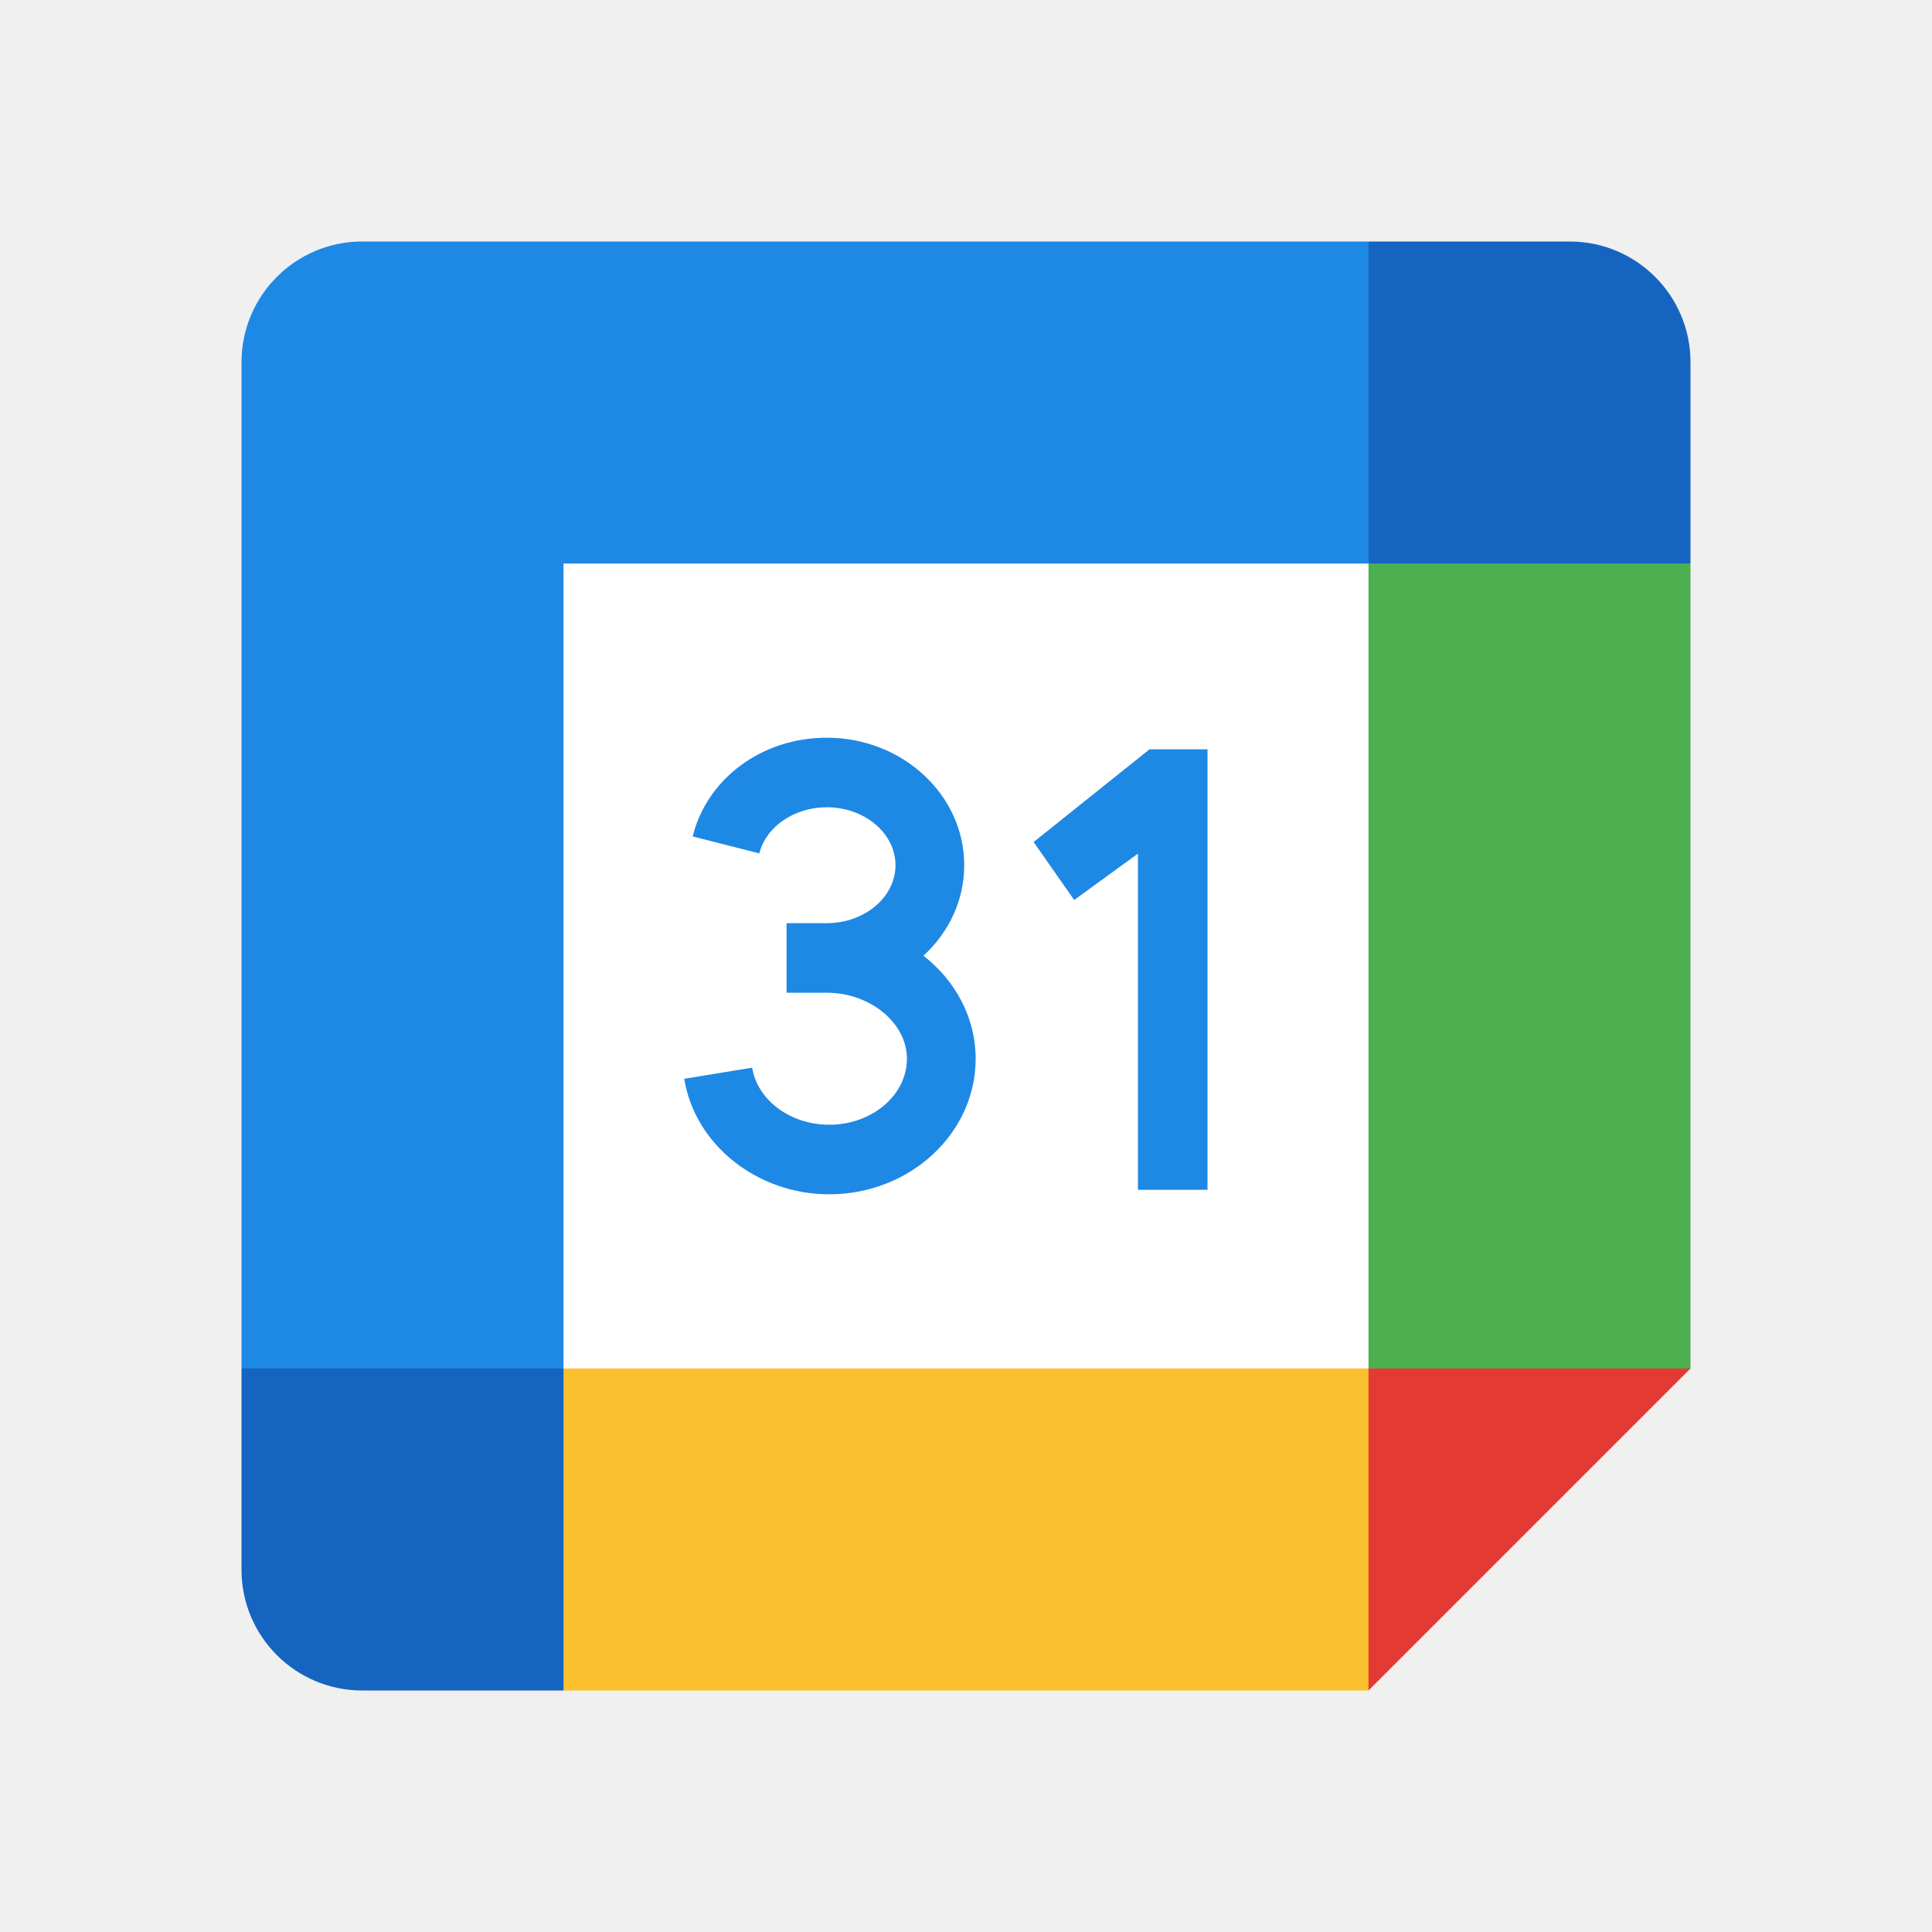
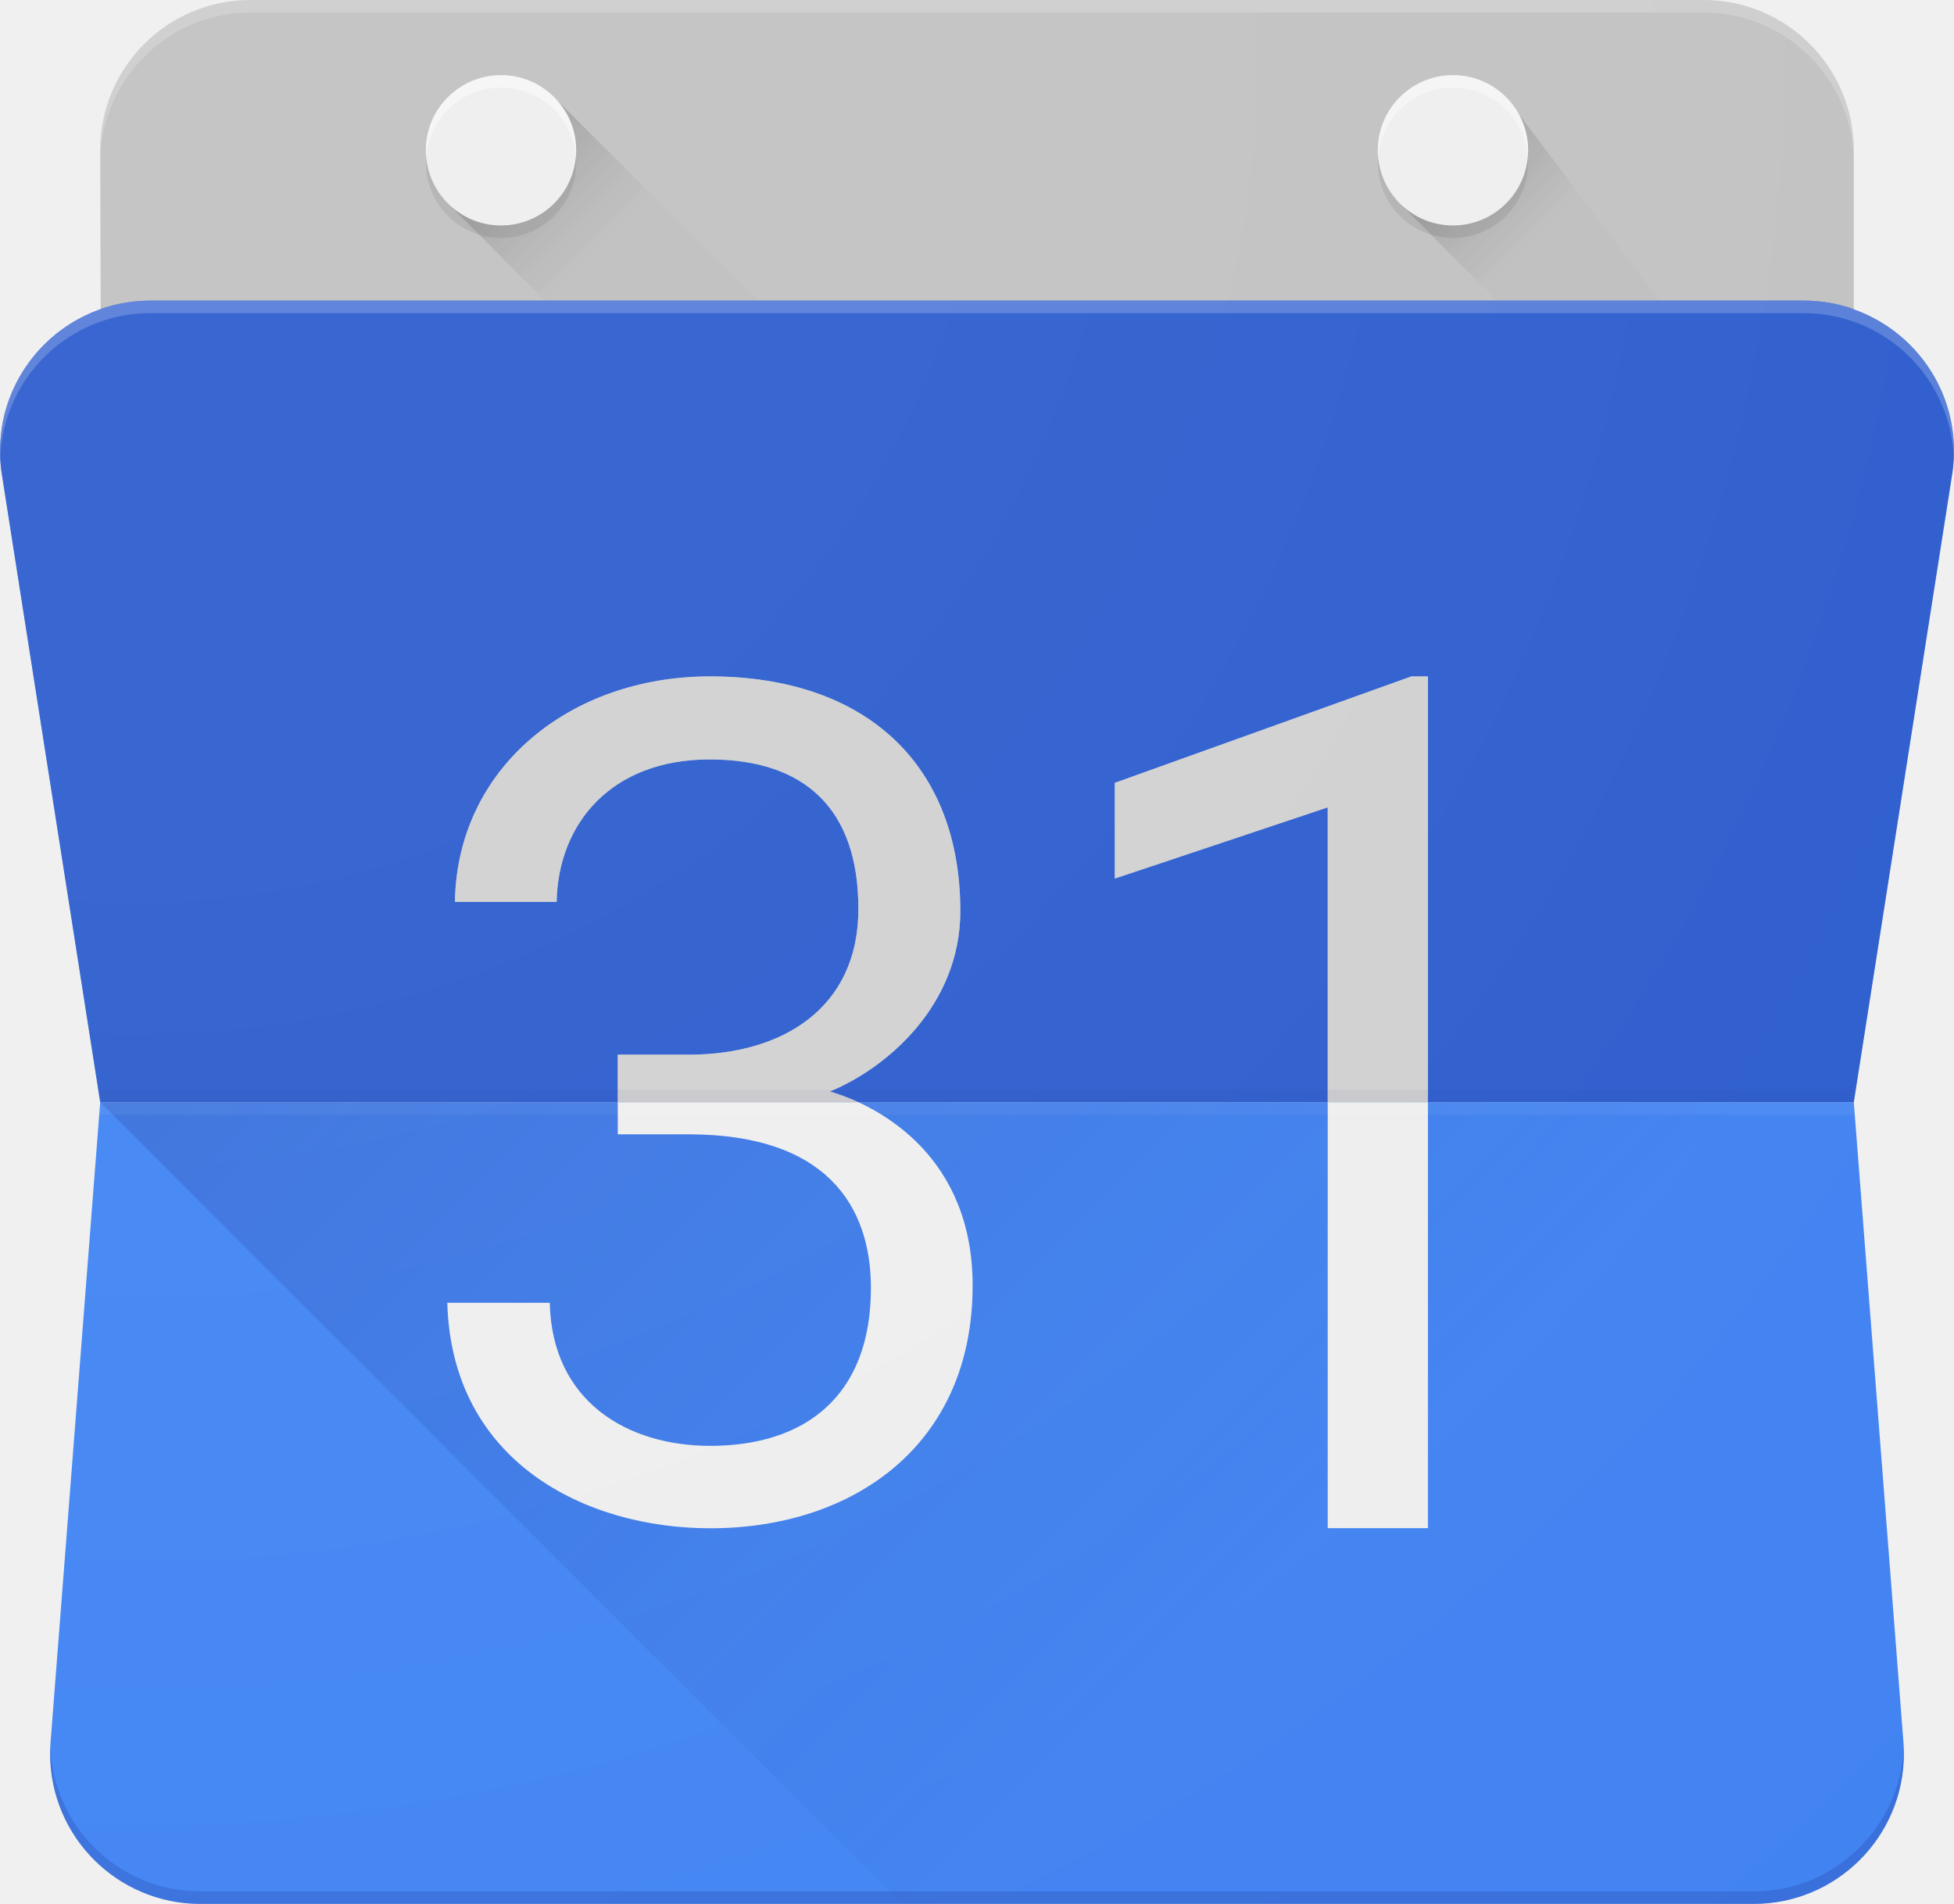
- <svg xmlns="http://www.w3.org/2000/svg" viewBox="0 0 48 48" width="480px" height="480px">
-   <rect width="22" height="22" x="13" y="13" fill="#fff" />
-   <polygon fill="#1e88e5" points="25.68,20.92 26.688,22.36 28.272,21.208 28.272,29.56 30,29.56 30,18.616 28.56,18.616" />
-   <path fill="#1e88e5" d="M22.943,23.745c0.625-0.574,1.013-1.37,1.013-2.249c0-1.747-1.533-3.168-3.417-3.168 c-1.602,0-2.972,1.009-3.33,2.453l1.657,0.421c0.165-0.664,0.868-1.146,1.673-1.146c0.942,0,1.709,0.646,1.709,1.44 c0,0.794-0.767,1.44-1.709,1.44h-0.997v1.728h0.997c1.081,0,1.993,0.751,1.993,1.64c0,0.904-0.866,1.64-1.931,1.64 c-0.962,0-1.784-0.61-1.914-1.418L17,26.802c0.262,1.636,1.81,2.87,3.6,2.87c2.007,0,3.64-1.511,3.64-3.368 C24.24,25.281,23.736,24.363,22.943,23.745z" />
-   <polygon fill="#fbc02d" points="34,42 14,42 13,38 14,34 34,34 35,38" />
-   <polygon fill="#4caf50" points="38,35 42,34 42,14 38,13 34,14 34,34" />
-   <path fill="#1e88e5" d="M34,14l1-4l-1-4H9C7.343,6,6,7.343,6,9v25l4,1l4-1V14H34z" />
-   <polygon fill="#e53935" points="34,34 34,42 42,34" />
-   <path fill="#1565c0" d="M39,6h-5v8h8V9C42,7.343,40.657,6,39,6z" />
-   <path fill="#1565c0" d="M9,42h5v-8H6v5C6,40.657,7.343,42,9,42z" />
+ <svg xmlns="http://www.w3.org/2000/svg" xmlns:xlink="http://www.w3.org/1999/xlink" version="1.1" id="logo_x5F_calendar_x5F_192px_x5F_clr" x="0px" y="0px" viewBox="0 0 696.53 678.67" xml:space="preserve">
+   <defs id="defs207" />
+   <g id="g202">
+     <g id="g193">
+       <g id="g12">
+         <defs id="defs5">
+           <path id="SVGID_1_" d="M696.53,160.738c0-23.307-14.913-43.087-35.719-50.454V53.579C660.811,23.977,636.834,0,607.231,0H89.299      C59.696,0,35.719,23.977,35.719,53.579l0.134,56.615C15.002,117.517,0,137.341,0,160.738c0,2.5,0.179,4.956,0.491,7.322      l35.228,224.854l0,0L17.994,621.385c-0.089,1.25-0.134,2.456-0.134,3.706c0,29.603,23.977,53.579,53.579,53.579h553.652      c29.603,0,53.579-23.977,53.579-53.579c0-1.25-0.045-2.456-0.134-3.706l-17.726-228.471l35.228-224.854      C696.352,165.694,696.53,163.238,696.53,160.738z" />
+         </defs>
+         <clipPath id="SVGID_2_">
+           <use xlink:href="#SVGID_1_" overflow="visible" id="use7" />
+         </clipPath>
+         <path clip-path="url(#SVGID_2_)" fill="#C2C2C2" d="M607.231,0H89.299C59.696,0,35.719,23.977,35.719,53.579l1.027,339.335     h624.064V53.579C660.811,23.977,636.834,0,607.231,0z" id="path10" />
+       </g>
+       <g id="g30">
+         <defs id="defs15">
+           <path id="SVGID_3_" d="M696.53,160.738c0-23.307-14.913-43.087-35.719-50.454V53.579C660.811,23.977,636.834,0,607.231,0H89.299      C59.696,0,35.719,23.977,35.719,53.579l0.134,56.615C15.002,117.517,0,137.341,0,160.738c0,2.5,0.179,4.956,0.491,7.322      l35.228,224.854l0,0L17.994,621.385c-0.089,1.25-0.134,2.456-0.134,3.706c0,29.603,23.977,53.579,53.579,53.579h553.652      c29.603,0,53.579-23.977,53.579-53.579c0-1.25-0.045-2.456-0.134-3.706l-17.726-228.471l35.228-224.854      C696.352,165.694,696.53,163.238,696.53,160.738z" />
+         </defs>
+         <clipPath id="SVGID_4_">
+           <use xlink:href="#SVGID_3_" overflow="visible" id="use17" />
+         </clipPath>
+         <g clip-path="url(#SVGID_4_)" id="g28">
+           <g id="g24">
+             <path fill="#3367D6" d="M642.951,107.158H53.579C23.977,107.158,0,131.135,0,160.738c0,2.5,0.179,4.956,0.491,7.322       l35.228,224.854h625.091l35.228-224.854c0.313-2.411,0.491-4.867,0.491-7.322C696.53,131.135,672.553,107.158,642.951,107.158z       " id="path22" />
+           </g>
+           <path opacity="0.5" fill="#2A56C6" d="M642.951,107.158H53.579C23.977,107.158,0,131.135,0,160.738      c0,2.5,0.179,4.956,0.491,7.322l35.228,224.854h625.091l35.228-224.854c0.313-2.411,0.491-4.867,0.491-7.322      C696.53,131.135,672.553,107.158,642.951,107.158z" id="path26" />
+         </g>
+       </g>
+       <g id="g40">
+         <defs id="defs33">
+           <path id="SVGID_5_" d="M696.53,160.738c0-23.307-14.913-43.087-35.719-50.454V53.579C660.811,23.977,636.834,0,607.231,0H89.299      C59.696,0,35.719,23.977,35.719,53.579l0.134,56.615C15.002,117.517,0,137.341,0,160.738c0,2.5,0.179,4.956,0.491,7.322      l35.228,224.854l0,0L17.994,621.385c-0.089,1.25-0.134,2.456-0.134,3.706c0,29.603,23.977,53.579,53.579,53.579h553.652      c29.603,0,53.579-23.977,53.579-53.579c0-1.25-0.045-2.456-0.134-3.706l-17.726-228.471l35.228-224.854      C696.352,165.694,696.53,163.238,696.53,160.738z" />
+         </defs>
+         <clipPath id="SVGID_6_">
+           <use xlink:href="#SVGID_5_" overflow="visible" id="use35" />
+         </clipPath>
+         <path clip-path="url(#SVGID_6_)" fill="#4285F4" d="M678.536,621.385l-17.726-228.471H35.719L17.994,621.385     c-0.089,1.25-0.134,2.456-0.134,3.706c0,29.603,23.977,53.579,53.579,53.579h553.652c29.603,0,53.579-23.977,53.579-53.579     C678.67,623.841,678.626,622.635,678.536,621.385z" id="path38" />
+       </g>
+       <g id="g55">
+         <defs id="defs43">
+           <path id="SVGID_7_" d="M696.53,160.738c0-23.307-14.913-43.087-35.719-50.454V53.579C660.811,23.977,636.834,0,607.231,0H89.299      C59.696,0,35.719,23.977,35.719,53.579l0.134,56.615C15.002,117.517,0,137.341,0,160.738c0,2.5,0.179,4.956,0.491,7.322      l35.228,224.854l0,0L17.994,621.385c-0.089,1.25-0.134,2.456-0.134,3.706c0,29.603,23.977,53.579,53.579,53.579h553.652      c29.603,0,53.579-23.977,53.579-53.579c0-1.25-0.045-2.456-0.134-3.706l-17.726-228.471l35.228-224.854      C696.352,165.694,696.53,163.238,696.53,160.738z" />
+         </defs>
+         <clipPath id="SVGID_8_">
+           <use xlink:href="#SVGID_7_" overflow="visible" id="use45" />
+         </clipPath>
+         <linearGradient id="SVGID_9_" gradientUnits="userSpaceOnUse" x1="3735.424" y1="-1499.772" x2="4613.756" y2="-2378.104" gradientTransform="matrix(0.3333 0 0 -0.3333 -1047.157 -266.2198)">
+           <stop offset="0" style="stop-color:#1A237E;stop-opacity:0.2" id="stop48" />
+           <stop offset="1" style="stop-color:#1A237E;stop-opacity:0.02" id="stop50" />
+         </linearGradient>
+         <polygon clip-path="url(#SVGID_8_)" fill="url(#SVGID_9_)" points="35.719,392.914 321.475,678.67 678.67,678.67 678.67,392.914         " id="polygon53" />
+       </g>
+       <g id="g65">
+         <defs id="defs58">
+           <path id="SVGID_10_" d="M696.53,160.738c0-23.307-14.913-43.087-35.719-50.454V53.579C660.811,23.977,636.834,0,607.231,0      H89.299C59.696,0,35.719,23.977,35.719,53.579l0.134,56.615C15.002,117.517,0,137.341,0,160.738c0,2.5,0.179,4.956,0.491,7.322      l35.228,224.854l0,0L17.994,621.385c-0.089,1.25-0.134,2.456-0.134,3.706c0,29.603,23.977,53.579,53.579,53.579h553.652      c29.603,0,53.579-23.977,53.579-53.579c0-1.25-0.045-2.456-0.134-3.706l-17.726-228.471l35.228-224.854      C696.352,165.694,696.53,163.238,696.53,160.738z" />
+         </defs>
+         <clipPath id="SVGID_11_">
+           <use xlink:href="#SVGID_10_" overflow="visible" id="use60" />
+         </clipPath>
+         <path clip-path="url(#SVGID_11_)" fill="#FFFFFF" fill-opacity="0.2" d="M53.579,111.623h589.372     c28.977,0,52.552,23.039,53.49,51.793c0.045-0.893,0.089-1.786,0.089-2.679c0-29.603-23.977-53.579-53.579-53.579H53.579     C23.977,107.158,0,131.135,0,160.738c0,0.893,0.045,1.786,0.089,2.679C1.027,134.662,24.602,111.623,53.579,111.623z" id="path63" />
+       </g>
+       <g id="g75">
+         <defs id="defs68">
+           <path id="SVGID_12_" d="M696.53,160.738c0-23.307-14.913-43.087-35.719-50.454V53.579C660.811,23.977,636.834,0,607.231,0      H89.299C59.696,0,35.719,23.977,35.719,53.579l0.134,56.615C15.002,117.517,0,137.341,0,160.738c0,2.5,0.179,4.956,0.491,7.322      l35.228,224.854l0,0L17.994,621.385c-0.089,1.25-0.134,2.456-0.134,3.706c0,29.603,23.977,53.579,53.579,53.579h553.652      c29.603,0,53.579-23.977,53.579-53.579c0-1.25-0.045-2.456-0.134-3.706l-17.726-228.471l35.228-224.854      C696.352,165.694,696.53,163.238,696.53,160.738z" />
+         </defs>
+         <clipPath id="SVGID_13_">
+           <use xlink:href="#SVGID_12_" overflow="visible" id="use70" />
+         </clipPath>
+         <path clip-path="url(#SVGID_13_)" fill="#1A237E" fill-opacity="0.2" d="M625.091,674.205H71.439     c-28.977,0-52.552-23.039-53.49-51.793c-0.045,0.893-0.089,1.786-0.089,2.679c0,29.603,23.977,53.579,53.579,53.579h553.652     c29.603,0,53.579-23.977,53.579-53.579c0-0.893-0.045-1.786-0.089-2.679C677.643,651.166,654.069,674.205,625.091,674.205z" id="path73" />
+       </g>
+       <g id="g85">
+         <defs id="defs78">
+           <path id="SVGID_14_" d="M696.53,160.738c0-23.307-14.913-43.087-35.719-50.454V53.579C660.811,23.977,636.834,0,607.231,0      H89.299C59.696,0,35.719,23.977,35.719,53.579l0.134,56.615C15.002,117.517,0,137.341,0,160.738c0,2.5,0.179,4.956,0.491,7.322      l35.228,224.854l0,0L17.994,621.385c-0.089,1.25-0.134,2.456-0.134,3.706c0,29.603,23.977,53.579,53.579,53.579h553.652      c29.603,0,53.579-23.977,53.579-53.579c0-1.25-0.045-2.456-0.134-3.706l-17.726-228.471l35.228-224.854      C696.352,165.694,696.53,163.238,696.53,160.738z" />
+         </defs>
+         <clipPath id="SVGID_15_">
+           <use xlink:href="#SVGID_14_" overflow="visible" id="use80" />
+         </clipPath>
+         <path clip-path="url(#SVGID_15_)" fill="#FFFFFF" fill-opacity="0.2" d="M607.231,0H89.299C59.696,0,35.719,23.977,35.719,53.579     v4.242C35.853,28.352,59.785,4.465,89.299,4.465h517.933c29.603,0,53.579,23.977,53.579,53.579v-4.465     C660.811,23.977,636.834,0,607.231,0z" id="path83" />
+       </g>
+       <g id="g111">
+         <defs id="defs88">
+           <path id="SVGID_16_" d="M696.53,160.738c0-23.307-14.913-43.087-35.719-50.454V53.579C660.811,23.977,636.834,0,607.231,0      H89.299C59.696,0,35.719,23.977,35.719,53.579l0.134,56.615C15.002,117.517,0,137.341,0,160.738c0,2.5,0.179,4.956,0.491,7.322      l35.228,224.854l0,0L17.994,621.385c-0.089,1.25-0.134,2.456-0.134,3.706c0,29.603,23.977,53.579,53.579,53.579h553.652      c29.603,0,53.579-23.977,53.579-53.579c0-1.25-0.045-2.456-0.134-3.706l-17.726-228.471l35.228-224.854      C696.352,165.694,696.53,163.238,696.53,160.738z" />
+         </defs>
+         <clipPath id="SVGID_17_">
+           <use xlink:href="#SVGID_16_" overflow="visible" id="use90" />
+         </clipPath>
+         <g clip-path="url(#SVGID_17_)" id="g109">
+           <g id="g107">
+             <defs id="defs94">
+               <path id="SVGID_18_" d="M642.951,107.158H53.579C23.977,107.158,0,131.135,0,160.738c0,2.5,0.179,4.956,0.491,7.322        l35.228,224.854h625.091l35.228-224.854c0.313-2.411,0.491-4.867,0.491-7.322C696.53,131.135,672.553,107.158,642.951,107.158        z" />
+             </defs>
+             <clipPath id="SVGID_19_">
+               <use xlink:href="#SVGID_18_" overflow="visible" id="use96" />
+             </clipPath>
+             <g clip-path="url(#SVGID_19_)" id="g105">
+               <path fill="#E1E1E1" d="M295.847,389.075c20.315-8.394,46.48-30.719,46.48-64.34c0-51.793-33.264-83.628-89.299-83.628        c-49.918,0-90.147,32.683-90.861,80.369h36.255c0.536-27.861,19.378-50.766,54.562-50.766        c33.889,0,52.999,17.636,52.999,53.222s-27.236,52.017-60.455,52.017c-13.038,0-25.316,0-25.316,0v28.397        c0,0,14.02,0,25.316,0c48.846,0,64.92,25.361,64.92,54.785c0,38.488-23.396,56.258-57.285,56.258        c-29.513,0-56.392-15.761-57.196-50.99h-36.523c1.563,56.749,49.338,80.369,93.719,80.369c51.257,0,93.54-29.87,93.54-86.441        C346.792,412.694,314.287,394.477,295.847,389.075z M503.109,241.107l-105.73,37.952v34.112l75.904-25.361v256.912h35.72        V241.107H503.109z" id="path99" />
+               <g opacity="0.5" id="g103">
+                 <path fill="#C2C2C2" d="M295.847,389.075c20.315-8.394,46.48-30.719,46.48-64.34c0-51.793-33.264-83.628-89.299-83.628         c-49.918,0-90.147,32.683-90.861,80.369h36.255c0.536-27.861,19.378-50.766,54.562-50.766         c33.889,0,52.999,17.636,52.999,53.222s-27.236,52.017-60.455,52.017c-13.038,0-25.316,0-25.316,0v28.397         c0,0,14.02,0,25.316,0c48.846,0,64.92,25.361,64.92,54.785c0,38.488-23.396,56.258-57.285,56.258         c-29.513,0-56.392-15.761-57.196-50.99h-36.523c1.563,56.749,49.338,80.369,93.719,80.369c51.257,0,93.54-29.87,93.54-86.441         C346.792,412.694,314.287,394.477,295.847,389.075z M503.109,241.107l-105.73,37.952v34.112l75.904-25.361v256.912h35.72         V241.107H503.109z" id="path101" />
+               </g>
+             </g>
+           </g>
+         </g>
+       </g>
+       <g id="g131">
+         <defs id="defs114">
+           <path id="SVGID_20_" d="M696.53,160.738c0-23.307-14.913-43.087-35.719-50.454V53.579C660.811,23.977,636.834,0,607.231,0      H89.299C59.696,0,35.719,23.977,35.719,53.579l0.134,56.615C15.002,117.517,0,137.341,0,160.738c0,2.5,0.179,4.956,0.491,7.322      l35.228,224.854l0,0L17.994,621.385c-0.089,1.25-0.134,2.456-0.134,3.706c0,29.603,23.977,53.579,53.579,53.579h553.652      c29.603,0,53.579-23.977,53.579-53.579c0-1.25-0.045-2.456-0.134-3.706l-17.726-228.471l35.228-224.854      C696.352,165.694,696.53,163.238,696.53,160.738z" />
+         </defs>
+         <clipPath id="SVGID_21_">
+           <use xlink:href="#SVGID_20_" overflow="visible" id="use116" />
+         </clipPath>
+         <g clip-path="url(#SVGID_21_)" id="g129">
+           <g id="g127">
+             <defs id="defs120">
+               <path id="SVGID_22_" d="M678.536,621.385l-17.726-228.471H35.719L17.994,621.385c-0.089,1.25-0.134,2.456-0.134,3.706        c0,29.603,23.977,53.579,53.579,53.579h553.652c29.603,0,53.579-23.977,53.579-53.579        C678.67,623.841,678.626,622.635,678.536,621.385z" />
+             </defs>
+             <clipPath id="SVGID_23_">
+               <use xlink:href="#SVGID_22_" overflow="visible" id="use122" />
+             </clipPath>
+             <path clip-path="url(#SVGID_23_)" fill="#EEEEEE" d="M295.847,389.075c20.315-8.394,46.48-30.719,46.48-64.34       c0-51.793-33.264-83.628-89.299-83.628c-49.918,0-90.147,32.683-90.861,80.369h36.255       c0.536-27.861,19.378-50.766,54.562-50.766c33.889,0,52.999,17.636,52.999,53.222s-27.236,52.017-60.455,52.017       c-13.038,0-25.316,0-25.316,0v28.397c0,0,14.02,0,25.316,0c48.846,0,64.92,25.361,64.92,54.785       c0,38.488-23.396,56.258-57.285,56.258c-29.513,0-56.392-15.761-57.196-50.99h-36.523       c1.563,56.749,49.338,80.369,93.719,80.369c51.257,0,93.54-29.87,93.54-86.441       C346.792,412.694,314.287,394.477,295.847,389.075z M503.109,241.107l-105.73,37.952v34.112l75.904-25.361v256.912h35.72       V241.107H503.109z" id="path125" />
+           </g>
+         </g>
+       </g>
+       <g id="g154">
+         <defs id="defs134">
+           <path id="SVGID_24_" d="M696.53,160.738c0-23.307-14.913-43.087-35.719-50.454V53.579C660.811,23.977,636.834,0,607.231,0      H89.299C59.696,0,35.719,23.977,35.719,53.579l0.134,56.615C15.002,117.517,0,137.341,0,160.738c0,2.5,0.179,4.956,0.491,7.322      l35.228,224.854l0,0L17.994,621.385c-0.089,1.25-0.134,2.456-0.134,3.706c0,29.603,23.977,53.579,53.579,53.579h553.652      c29.603,0,53.579-23.977,53.579-53.579c0-1.25-0.045-2.456-0.134-3.706l-17.726-228.471l35.228-224.854      C696.352,165.694,696.53,163.238,696.53,160.738z" />
+         </defs>
+         <clipPath id="SVGID_25_">
+           <use xlink:href="#SVGID_24_" overflow="visible" id="use136" />
+         </clipPath>
+         <g clip-path="url(#SVGID_25_)" id="g152">
+           <linearGradient id="SVGID_26_" gradientUnits="userSpaceOnUse" x1="3676.282" y1="-958.417" x2="3780.494" y2="-1062.629" gradientTransform="matrix(0.3333 0 0 -0.3333 -1047.157 -266.2198)">
+             <stop offset="0" style="stop-color:#212121;stop-opacity:0.2" id="stop139" />
+             <stop offset="1" style="stop-color:#212121;stop-opacity:0.02" id="stop141" />
+           </linearGradient>
+           <polygon fill="url(#SVGID_26_)" points="194.269,107.158 159.666,72.511 197.529,34.648 270.084,107.158     " id="polygon144" />
+           <circle fill="#EEEEEE" cx="178.597" cy="53.579" r="26.79" id="circle146" />
+           <path fill="#FFFFFF" fill-opacity="0.4" d="M178.597,31.255c14.065,0,25.539,10.805,26.656,24.557      c0.089-0.759,0.134-1.473,0.134-2.232c0-14.779-12.011-26.79-26.79-26.79s-26.79,12.011-26.79,26.79      c0,0.759,0.045,1.473,0.134,2.232C153.058,42.06,164.533,31.255,178.597,31.255z" id="path148" />
+           <path fill="#212121" fill-opacity="0.1" d="M205.253,55.812c-1.116,13.752-12.636,24.557-26.656,24.557      s-25.539-10.805-26.656-24.557c-0.089,0.759-0.134,1.473-0.134,2.232c0,14.779,12.011,26.79,26.79,26.79      s26.79-12.011,26.79-26.79C205.387,57.285,205.342,56.571,205.253,55.812z" id="path150" />
+         </g>
+       </g>
+       <g id="g168">
+         <defs id="defs157">
+           <path id="SVGID_27_" d="M696.53,160.738c0-23.307-14.913-43.087-35.719-50.454V53.579C660.811,23.977,636.834,0,607.231,0      H89.299C59.696,0,35.719,23.977,35.719,53.579l0.134,56.615C15.002,117.517,0,137.341,0,160.738c0,2.5,0.179,4.956,0.491,7.322      l35.228,224.854l0,0L17.994,621.385c-0.089,1.25-0.134,2.456-0.134,3.706c0,29.603,23.977,53.579,53.579,53.579h553.652      c29.603,0,53.579-23.977,53.579-53.579c0-1.25-0.045-2.456-0.134-3.706l-17.726-228.471l35.228-224.854      C696.352,165.694,696.53,163.238,696.53,160.738z" />
+         </defs>
+         <clipPath id="SVGID_28_">
+           <use xlink:href="#SVGID_27_" overflow="visible" id="use159" />
+         </clipPath>
+         <g clip-path="url(#SVGID_28_)" id="g166">
+           <rect x="31.255" y="392.914" fill="#FFFFFF" fill-opacity="0.05" width="634.021" height="4.465" id="rect162" />
+           <rect x="31.255" y="388.449" fill="#1A237E" fill-opacity="0.05" width="634.021" height="4.465" id="rect164" />
+         </g>
+       </g>
+       <g id="g191">
+         <defs id="defs171">
+           <path id="SVGID_29_" d="M696.53,160.738c0-23.307-14.913-43.087-35.719-50.454V53.579C660.811,23.977,636.834,0,607.231,0      H89.299C59.696,0,35.719,23.977,35.719,53.579l0.134,56.615C15.002,117.517,0,137.341,0,160.738c0,2.5,0.179,4.956,0.491,7.322      l35.228,224.854l0,0L17.994,621.385c-0.089,1.25-0.134,2.456-0.134,3.706c0,29.603,23.977,53.579,53.579,53.579h553.652      c29.603,0,53.579-23.977,53.579-53.579c0-1.25-0.045-2.456-0.134-3.706l-17.726-228.471l35.228-224.854      C696.352,165.694,696.53,163.238,696.53,160.738z" />
+         </defs>
+         <clipPath id="SVGID_30_">
+           <use xlink:href="#SVGID_29_" overflow="visible" id="use173" />
+         </clipPath>
+         <g clip-path="url(#SVGID_30_)" id="g189">
+           <linearGradient id="SVGID_31_" gradientUnits="userSpaceOnUse" x1="4694.375" y1="-958.571" x2="4785.754" y2="-1049.951" gradientTransform="matrix(0.3333 0 0 -0.3333 -1047.157 -266.2198)">
+             <stop offset="0" style="stop-color:#212121;stop-opacity:0.2" id="stop176" />
+             <stop offset="1" style="stop-color:#212121;stop-opacity:0.02" id="stop178" />
+           </linearGradient>
+           <polygon fill="url(#SVGID_31_)" points="533.605,107.158 499.001,72.511 536.864,34.648 591.559,107.158     " id="polygon181" />
+           <circle fill="#EEEEEE" cx="517.933" cy="53.579" r="26.79" id="circle183" />
+           <path fill="#FFFFFF" fill-opacity="0.4" d="M517.933,31.255c14.065,0,25.539,10.805,26.656,24.557      c0.045-0.759,0.134-1.473,0.134-2.232c0-14.779-12.011-26.79-26.79-26.79c-14.779,0-26.79,12.011-26.79,26.79      c0,0.759,0.045,1.473,0.134,2.232C492.393,42.06,503.868,31.255,517.933,31.255z" id="path185" />
+           <path fill="#212121" fill-opacity="0.1" d="M544.588,55.812c-1.116,13.752-12.636,24.557-26.656,24.557      c-14.02,0-25.539-10.805-26.656-24.557c-0.045,0.759-0.134,1.473-0.134,2.232c0,14.779,12.011,26.79,26.79,26.79      c14.779,0,26.79-12.011,26.79-26.79C544.722,57.285,544.678,56.571,544.588,55.812z" id="path187" />
+         </g>
+       </g>
+     </g>
+     <radialGradient id="SVGID_32_" cx="3285.267" cy="-843.731" r="2682.493" gradientTransform="matrix(0.3333 0 0 -0.3333 -1047.157 -266.2198)" gradientUnits="userSpaceOnUse">
+       <stop offset="0.33" style="stop-color:#FFFFFF" id="stop195" />
+       <stop offset="1" style="stop-color:#FFFFFF;stop-opacity:0" id="stop197" />
+     </radialGradient>
+     <path fill="url(#SVGID_32_)" fill-opacity="0.05" d="M696.53,160.738c0-23.307-14.913-43.087-35.719-50.454V53.579   C660.811,23.977,636.834,0,607.231,0H89.299C59.696,0,35.719,23.977,35.719,53.579l0.134,56.615   C15.002,117.517,0,137.341,0,160.738c0,2.5,0.179,4.956,0.491,7.322l35.228,224.854l0,0L17.994,621.385   c-0.089,1.25-0.134,2.456-0.134,3.706c0,29.603,23.977,53.579,53.579,53.579h553.652c29.603,0,53.579-23.977,53.579-53.579   c0-1.25-0.045-2.456-0.134-3.706l-17.726-228.471l35.228-224.854C696.352,165.694,696.53,163.238,696.53,160.738z" id="path200" />
+   </g>
</svg>
